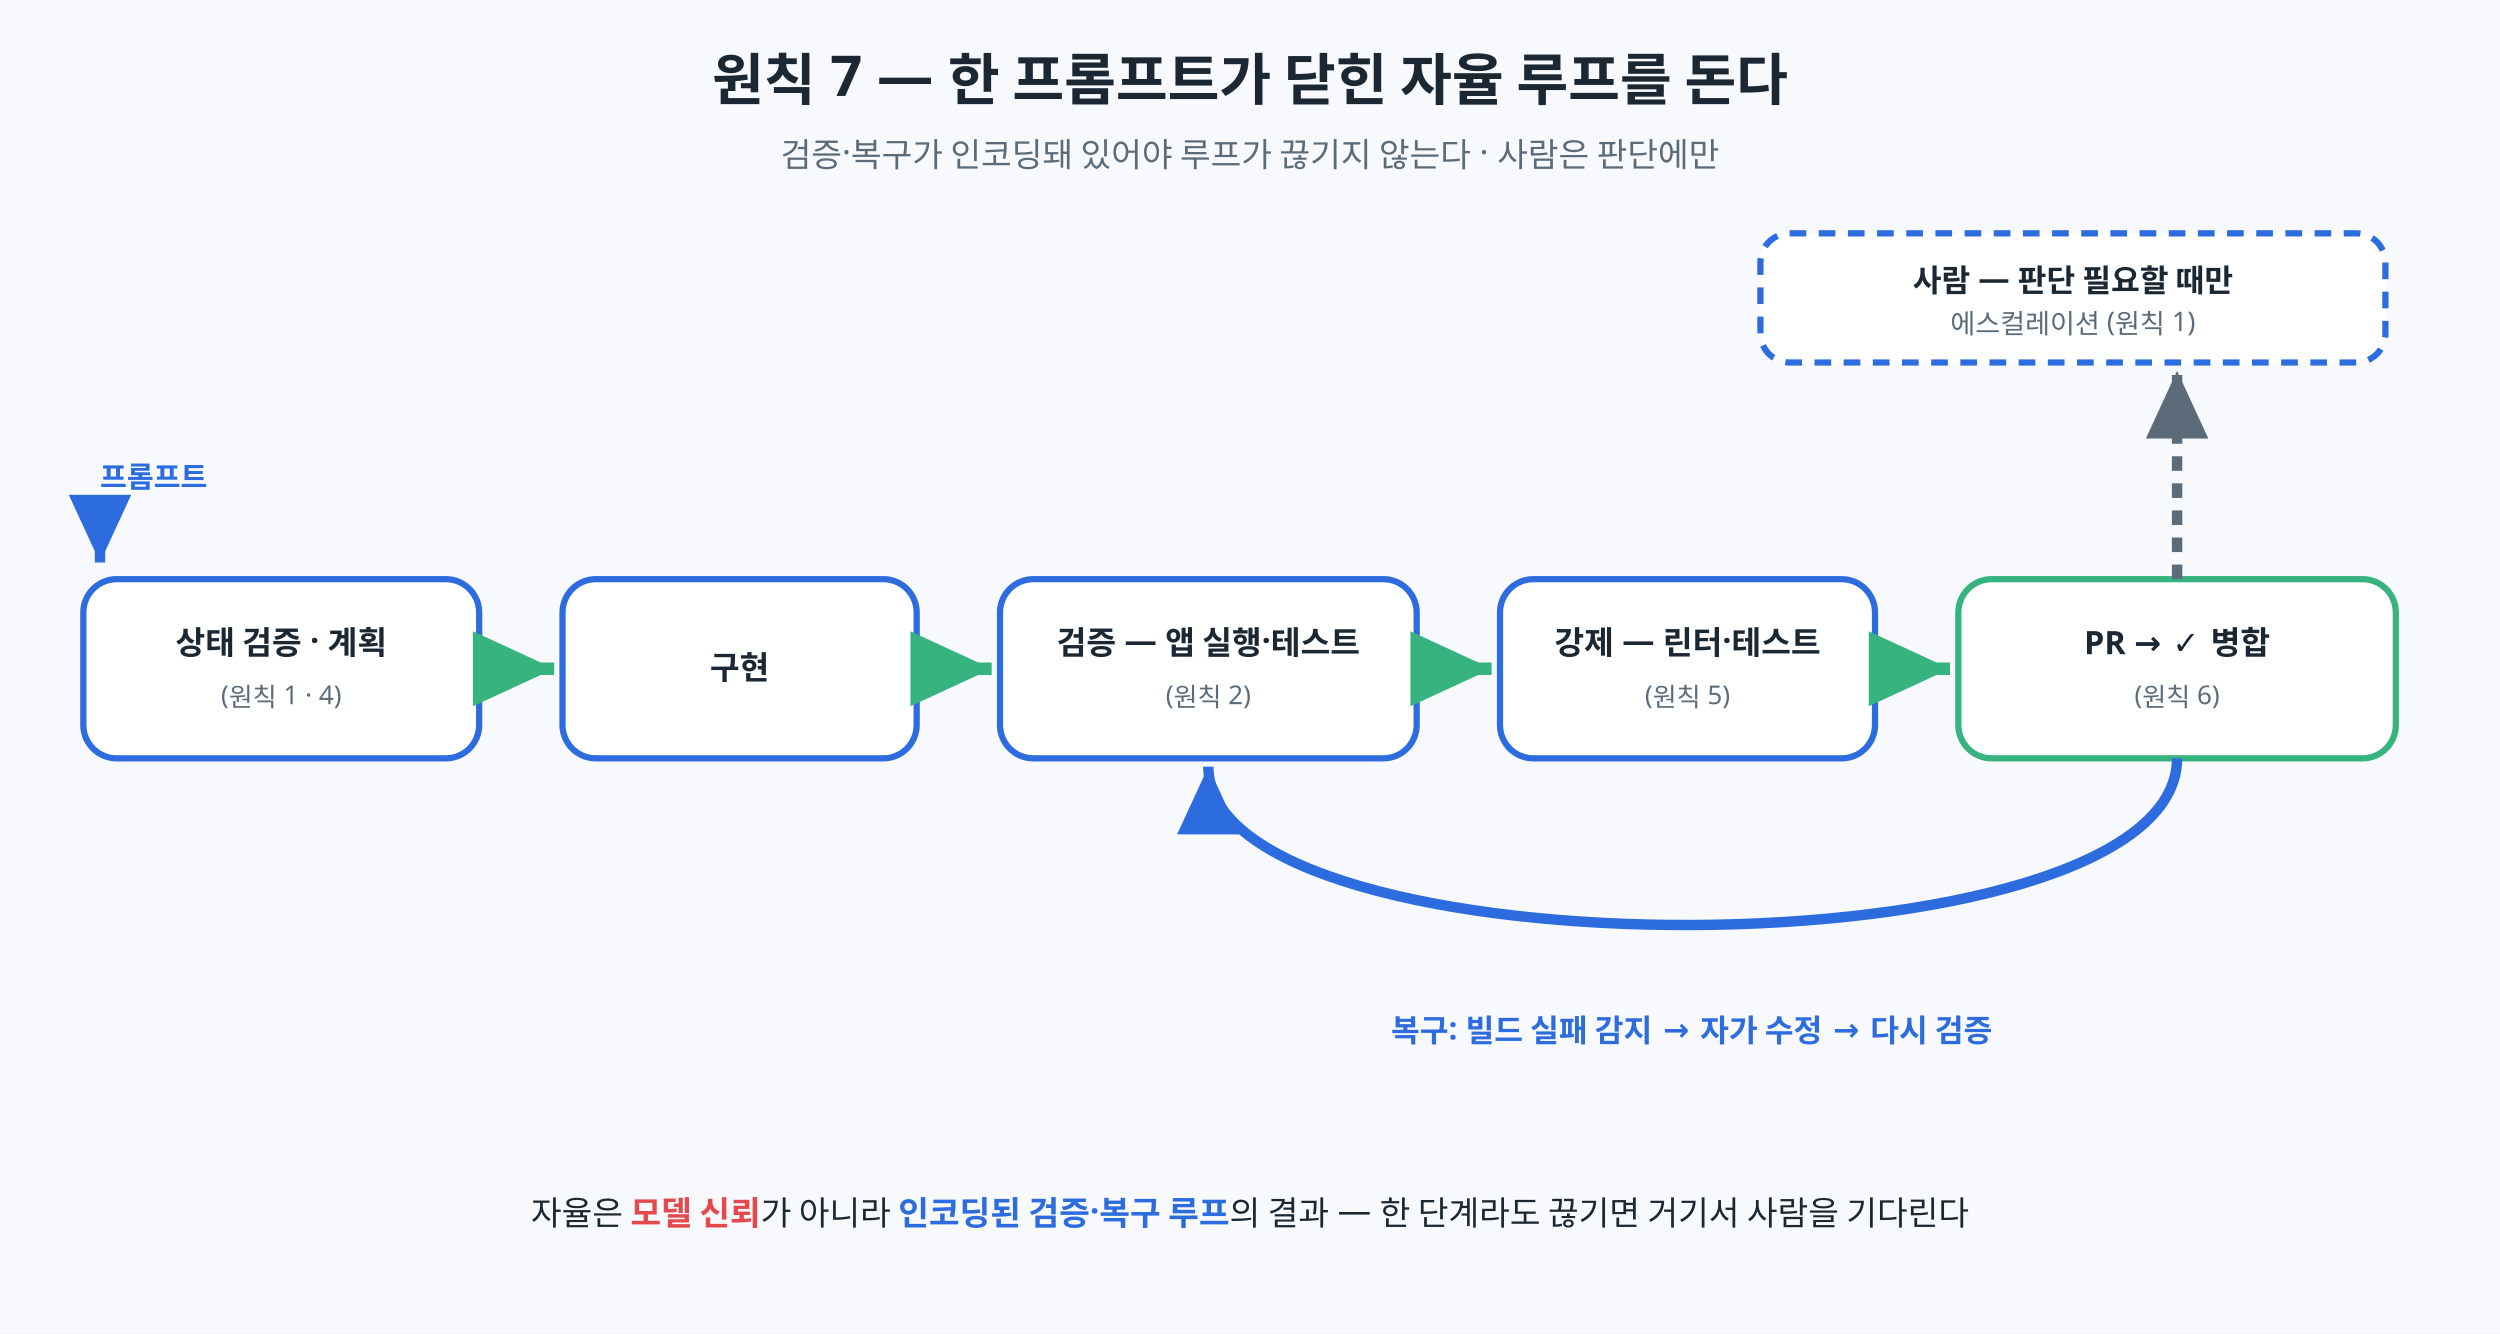
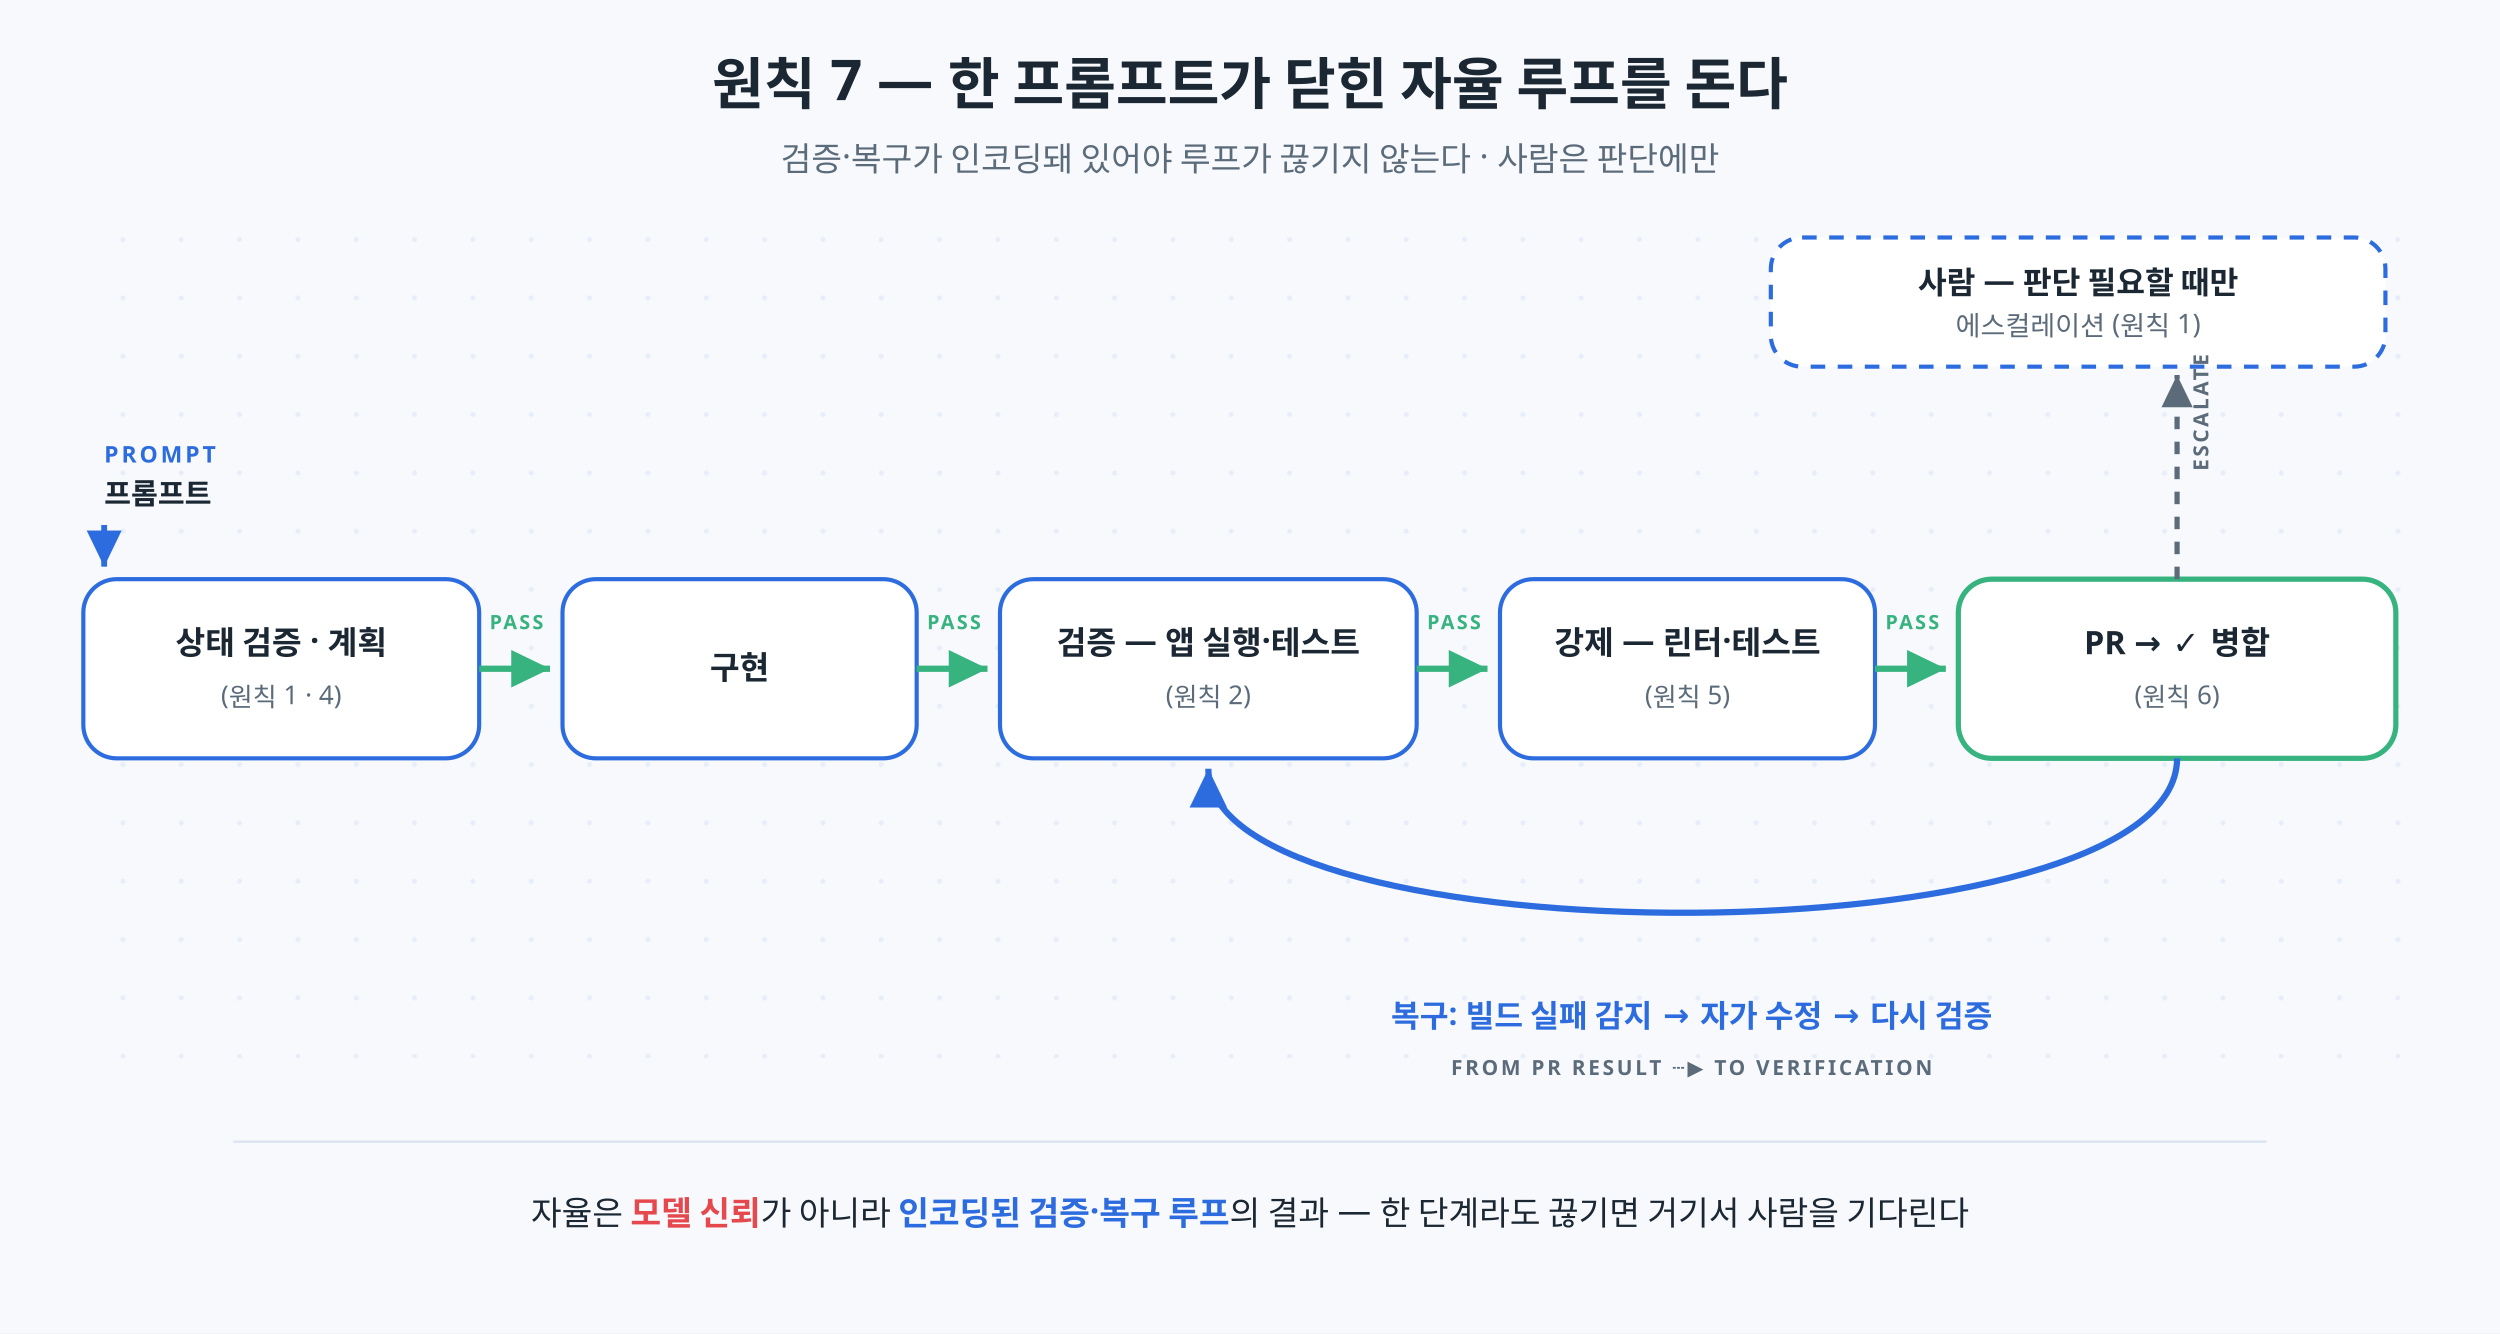
<svg xmlns="http://www.w3.org/2000/svg" viewBox="0 0 1200 640" font-family="Apple SD Gothic Neo, sans-serif">
  <defs>
-     <marker id="ok" markerWidth="9" markerHeight="9" refX="6.5" refY="3" orient="auto" markerUnits="strokeWidth">
-       <path d="M0,0 L6.5,3 L0,6 Z" fill="#36B37E" />
+     <marker id="arrow-blue" markerWidth="8" markerHeight="8" refX="6.2" refY="3" orient="auto" markerUnits="strokeWidth">
+       <path d="M0,0 L6.2,3 L0,6 Z" fill="#2D6CDF" />
    </marker>
-     <marker id="loop" markerWidth="9" markerHeight="9" refX="6.5" refY="3" orient="auto" markerUnits="strokeWidth">
-       <path d="M0,0 L6.5,3 L0,6 Z" fill="#2D6CDF" />
+     <marker id="arrow-green" markerWidth="8" markerHeight="8" refX="6.2" refY="3" orient="auto" markerUnits="strokeWidth">
+       <path d="M0,0 L6.2,3 L0,6 Z" fill="#36B37E" />
    </marker>
-     <marker id="esc" markerWidth="9" markerHeight="9" refX="6.5" refY="3" orient="auto" markerUnits="strokeWidth">
-       <path d="M0,0 L6.5,3 L0,6 Z" fill="#5B6B7A" />
+     <marker id="arrow-gray" markerWidth="8" markerHeight="8" refX="6.2" refY="3" orient="auto" markerUnits="strokeWidth">
+       <path d="M0,0 L6.2,3 L0,6 Z" fill="#5B6B7A" />
    </marker>
+     <pattern id="dot-field" x="0" y="0" width="28" height="28" patternUnits="userSpaceOnUse">
+       <circle cx="3" cy="3" r="1.2" fill="#2D6CDF" opacity="0.12" />
+     </pattern>
  </defs>
  <rect x="0" y="0" width="1200" height="640" fill="#F7F9FC" />
-   <text x="600" y="48" text-anchor="middle" font-size="27" font-weight="700" fill="#1B2733">원칙 7 — 한 프롬프트가 닫힌 자율 루프를 돈다</text>
-   <text x="600" y="80" text-anchor="middle" font-size="16" fill="#5B6B7A">검증·복구가 인코딩돼 있어야 루프가 끊기지 않는다 · 사람은 판단에만</text>
-   <rect x="845" y="112" width="300" height="62" rx="14" fill="#FFFFFF" stroke="#2D6CDF" stroke-width="3" stroke-dasharray="8 6" />
-   <text x="995" y="140" text-anchor="middle" font-size="15" font-weight="700" fill="#1B2733">사람 — 판단 필요할 때만</text>
-   <text x="995" y="160" text-anchor="middle" font-size="13" fill="#5B6B7A">에스컬레이션 (원칙 1)</text>
-   <text x="48" y="234" font-size="14" font-weight="700" fill="#2D6CDF">프롬프트</text>
-   <line x1="48" y1="244" x2="48" y2="270" stroke="#2D6CDF" stroke-width="5" marker-end="url(#loop)" />
-   <rect x="40" y="278" width="190" height="86" rx="16" fill="#FFFFFF" stroke="#2D6CDF" stroke-width="3" />
+   <rect x="42" y="104" width="1116" height="404" fill="url(#dot-field)" opacity="0.7" />
+   <text x="600" y="50" text-anchor="middle" font-size="27" font-weight="700" fill="#1B2733">원칙 7 — 한 프롬프트가 닫힌 자율 루프를 돈다</text>
+   <text x="600" y="82" text-anchor="middle" font-size="16" fill="#5B6B7A">검증·복구가 인코딩돼 있어야 루프가 끊기지 않는다 · 사람은 판단에만</text>
+   <rect x="850" y="114" width="295" height="62" rx="15" fill="#FFFFFF" stroke="#2D6CDF" stroke-width="2" stroke-dasharray="7 6" />
+   <text x="997.5" y="141" text-anchor="middle" font-size="15" font-weight="700" fill="#1B2733">사람 — 판단 필요할 때만</text>
+   <text x="997.5" y="161" text-anchor="middle" font-size="13" fill="#5B6B7A">에스컬레이션 (원칙 1)</text>
+   <text x="50" y="222" font-size="11" font-weight="700" letter-spacing="1.4" fill="#2D6CDF">PROMPT</text>
+   <text x="50" y="242" font-size="14" font-weight="700" fill="#1B2733">프롬프트</text>
+   <line x1="50" y1="252" x2="50" y2="272" stroke="#2D6CDF" stroke-width="2.8" marker-end="url(#arrow-blue)" />
+   <rect x="40" y="278" width="190" height="86" rx="16" fill="#FFFFFF" stroke="#2D6CDF" stroke-width="2" />
  <text x="135" y="314" text-anchor="middle" font-size="15.5" font-weight="700" fill="#1B2733">상태 검증 · 계획</text>
  <text x="135" y="338" text-anchor="middle" font-size="12.5" fill="#5B6B7A">(원칙 1 · 4)</text>
-   <rect x="270" y="278" width="170" height="86" rx="16" fill="#FFFFFF" stroke="#2D6CDF" stroke-width="3" />
+   <rect x="270" y="278" width="170" height="86" rx="16" fill="#FFFFFF" stroke="#2D6CDF" stroke-width="2" />
  <text x="355" y="326" text-anchor="middle" font-size="15.5" font-weight="700" fill="#1B2733">구현</text>
-   <rect x="480" y="278" width="200" height="86" rx="16" fill="#FFFFFF" stroke="#2D6CDF" stroke-width="3" />
+   <rect x="480" y="278" width="200" height="86" rx="16" fill="#FFFFFF" stroke="#2D6CDF" stroke-width="2" />
  <text x="580" y="314" text-anchor="middle" font-size="15.5" font-weight="700" fill="#1B2733">검증 — 앱 실행·테스트</text>
  <text x="580" y="338" text-anchor="middle" font-size="12.5" fill="#5B6B7A">(원칙 2)</text>
-   <rect x="720" y="278" width="180" height="86" rx="16" fill="#FFFFFF" stroke="#2D6CDF" stroke-width="3" />
+   <rect x="720" y="278" width="180" height="86" rx="16" fill="#FFFFFF" stroke="#2D6CDF" stroke-width="2" />
  <text x="810" y="314" text-anchor="middle" font-size="15.5" font-weight="700" fill="#1B2733">강제 — 린터·테스트</text>
  <text x="810" y="338" text-anchor="middle" font-size="12.5" fill="#5B6B7A">(원칙 5)</text>
-   <rect x="940" y="278" width="210" height="86" rx="16" fill="#FFFFFF" stroke="#36B37E" stroke-width="3" />
+   <rect x="940" y="278" width="210" height="86" rx="16" fill="#FFFFFF" stroke="#36B37E" stroke-width="2.5" />
  <text x="1045" y="314" text-anchor="middle" font-size="15.5" font-weight="700" fill="#1B2733">PR → ✓ 병합</text>
  <text x="1045" y="338" text-anchor="middle" font-size="12.5" fill="#5B6B7A">(원칙 6)</text>
-   <line x1="230" y1="321" x2="266" y2="321" stroke="#36B37E" stroke-width="6" marker-end="url(#ok)" />
-   <line x1="440" y1="321" x2="476" y2="321" stroke="#36B37E" stroke-width="6" marker-end="url(#ok)" />
-   <line x1="680" y1="321" x2="716" y2="321" stroke="#36B37E" stroke-width="6" marker-end="url(#ok)" />
-   <line x1="900" y1="321" x2="936" y2="321" stroke="#36B37E" stroke-width="6" marker-end="url(#ok)" />
-   <line x1="1045" y1="278" x2="1045" y2="178" stroke="#5B6B7A" stroke-width="5" stroke-dasharray="7 6" marker-end="url(#esc)" />
-   <path d="M 1045 364 C 1045 470, 580 470, 580 368" fill="none" stroke="#2D6CDF" stroke-width="5" stroke-dasharray="2 0" marker-end="url(#loop)" />
-   <text x="812" y="500" text-anchor="middle" font-size="15" font-weight="700" fill="#2D6CDF">복구: 빌드 실패 감지 → 자가 수정 → 다시 검증</text>
+   <line x1="230" y1="321" x2="264" y2="321" stroke="#36B37E" stroke-width="3" marker-end="url(#arrow-green)" />
+   <line x1="440" y1="321" x2="474" y2="321" stroke="#36B37E" stroke-width="3" marker-end="url(#arrow-green)" />
+   <line x1="680" y1="321" x2="714" y2="321" stroke="#36B37E" stroke-width="3" marker-end="url(#arrow-green)" />
+   <line x1="900" y1="321" x2="934" y2="321" stroke="#36B37E" stroke-width="3" marker-end="url(#arrow-green)" />
+   <text x="235" y="302" font-size="9.5" font-weight="700" letter-spacing="1.1" fill="#36B37E">PASS</text>
+   <text x="445" y="302" font-size="9.5" font-weight="700" letter-spacing="1.1" fill="#36B37E">PASS</text>
+   <text x="685" y="302" font-size="9.5" font-weight="700" letter-spacing="1.1" fill="#36B37E">PASS</text>
+   <text x="905" y="302" font-size="9.5" font-weight="700" letter-spacing="1.1" fill="#36B37E">PASS</text>
+   <line x1="1045" y1="278" x2="1045" y2="180" stroke="#5B6B7A" stroke-width="2.5" stroke-dasharray="6 6" marker-end="url(#arrow-gray)" />
+   <text x="1060" y="226" font-size="10" font-weight="700" letter-spacing="1.2" fill="#5B6B7A" transform="rotate(-90 1060 226)">ESCALATE</text>
+   <path d="M 1045 364 C 1045 462, 580 462, 580 369" fill="none" stroke="#2D6CDF" stroke-width="3" marker-end="url(#arrow-blue)" />
+   <text x="812" y="493" text-anchor="middle" font-size="15" font-weight="700" fill="#2D6CDF">복구: 빌드 실패 감지 → 자가 수정 → 다시 검증</text>
+   <text x="812" y="516" text-anchor="middle" font-size="10" font-weight="700" letter-spacing="1.3" fill="#5B6B7A">FROM PR RESULT ┄▶ TO VERIFICATION</text>
+   <line x1="112" y1="548" x2="1088" y2="548" stroke="#D8E2F0" stroke-width="1" />
  <text x="600" y="588" text-anchor="middle" font-size="16" fill="#1B2733">자율은 <tspan font-weight="700" fill="#E5484D">모델 신뢰</tspan>가 아니라 <tspan font-weight="700" fill="#2D6CDF">인코딩된 검증·복구 루프</tspan>의 결과 — 한 단계라도 끊기면 거기서 사람을 기다린다</text>
</svg>
